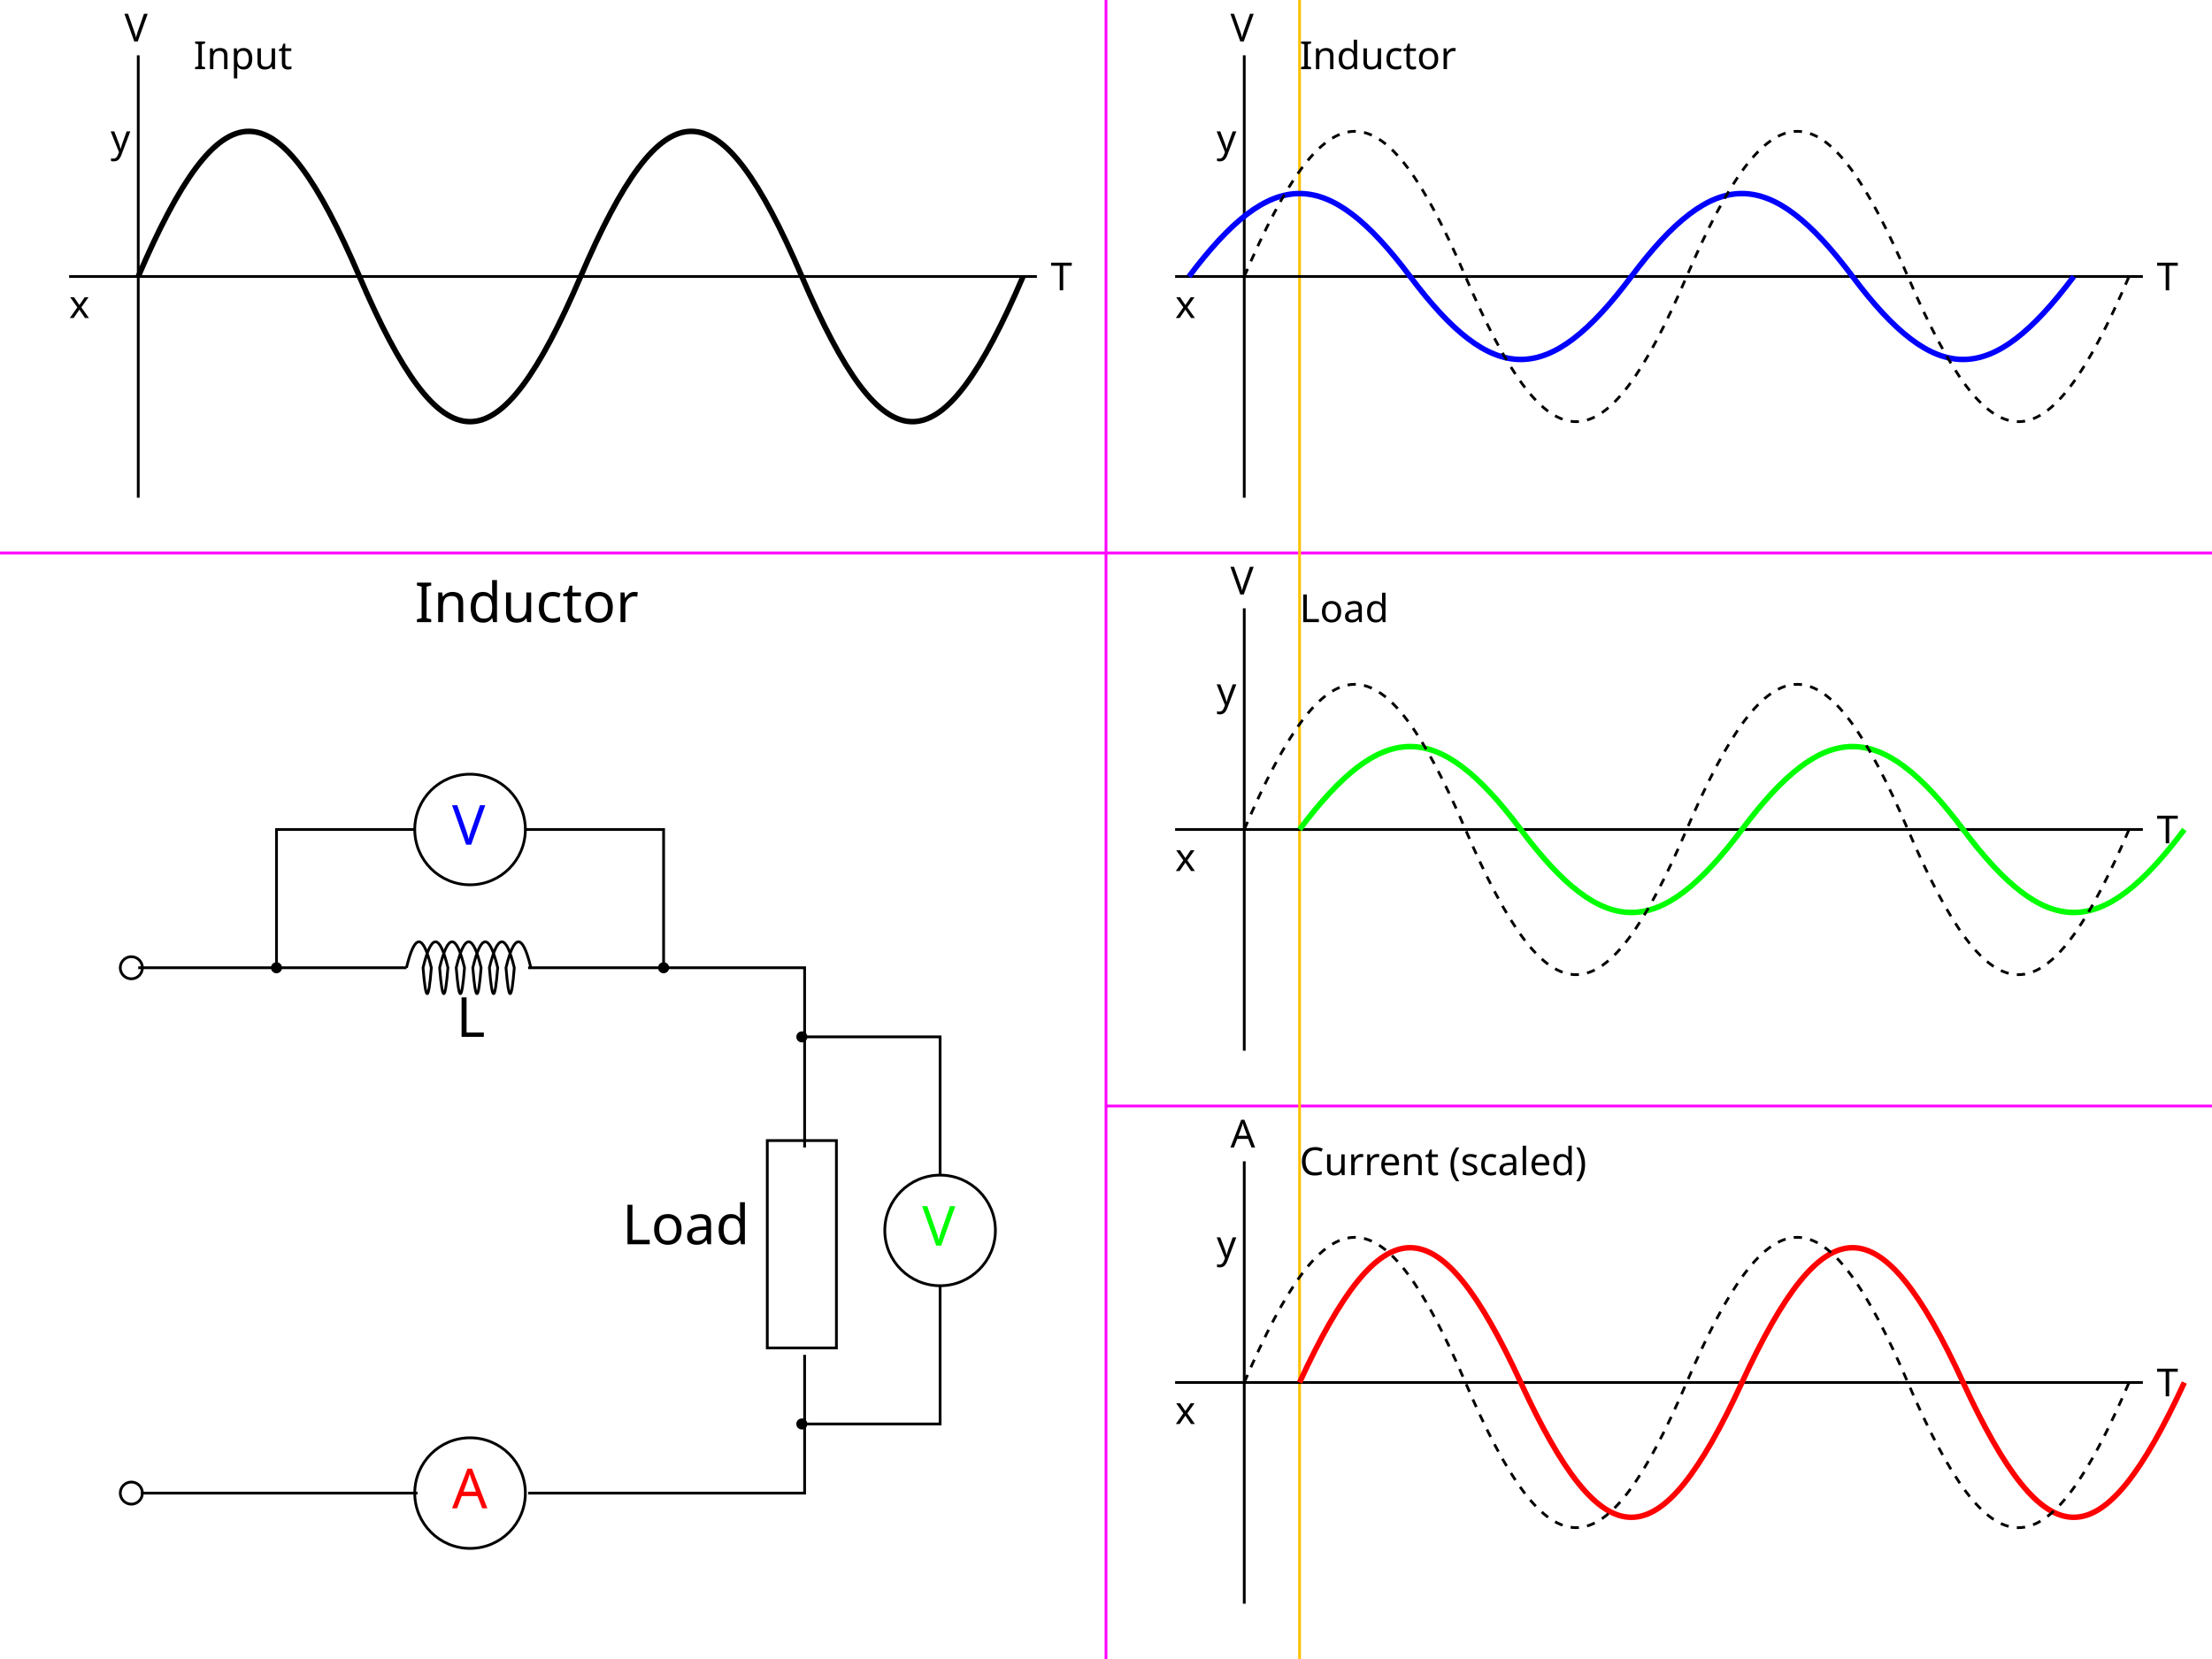
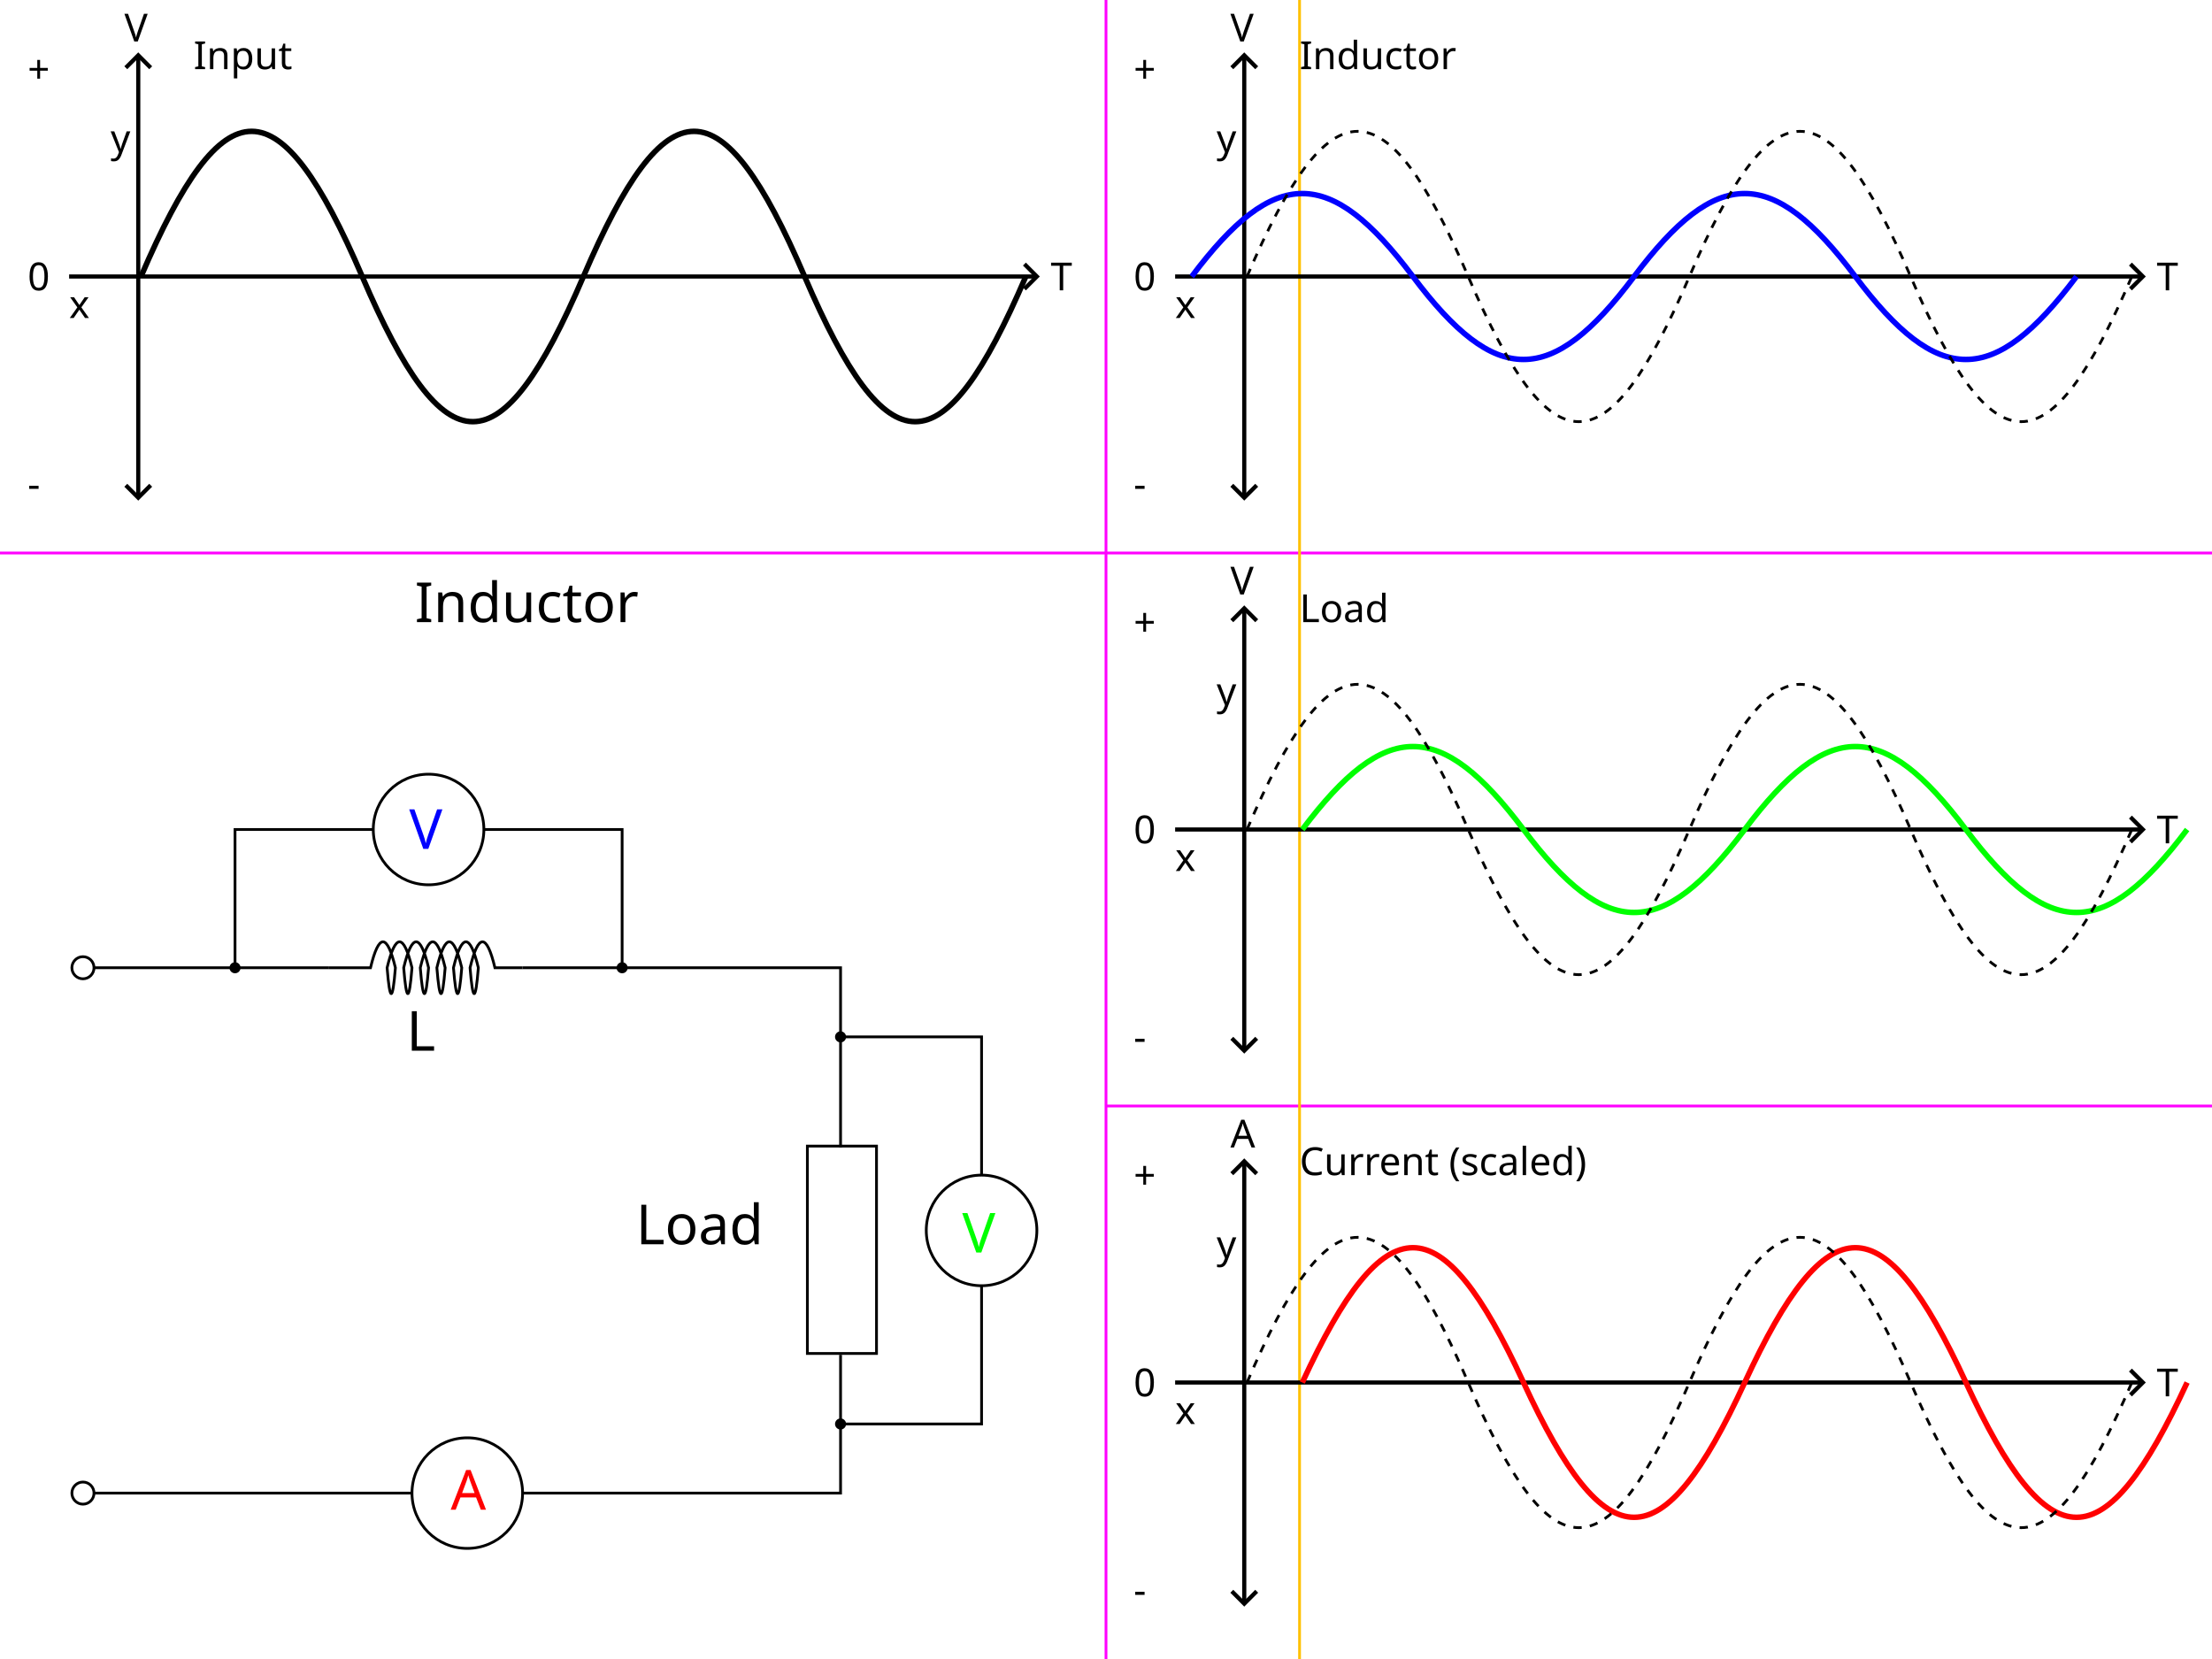
- <svg xmlns="http://www.w3.org/2000/svg" id="svg1" version="1.1" viewBox="0 0 800 600" preserveAspectRatio="xMidYMid" fill-rule="evenodd" width="800" height="600">
+ <svg xmlns="http://www.w3.org/2000/svg" xmlns:xlink="http://www.w3.org/1999/xlink" id="svg1" version="1.1" viewBox="0 0 800 600" width="800" height="600" preserveAspectRatio="xMidYMid" fill-rule="evenodd">
+   <defs>
+     <marker id="arrow_head" style="overflow:visible" viewBox="0 0 4 6" markerWidth="4" markerHeight="6" refX="left" refY="center" orient="auto-start-reverse" preserveAspectRatio="xMidYMid">
+       <path style="fill:none;stroke:context-stroke;stroke-width:1;stroke-linecap:butt" d="M -3,-3 L 0,0 L -3,3" id="path5759">
+             </path>
+     </marker>
+     <circle id="big_contact" cx="0" cy="0" r="4" style="fill:none;fill-opacity:1;stroke:#000000;stroke-width:1;stroke-opacity:1">
+         </circle>
+     <circle id="small_contact" cx="0" cy="0" r="2" style="fill:#000000;">
+         </circle>
+     <circle id="meter" cx="0" cy="0" r="20" style="fill:none;fill-opacity:1;stroke:#000000;stroke-width:1;stroke-opacity:1">
+         </circle>
+     <g id="coordinate_system">
+       <path id="axis_x_line" d="M 25,100 H 375" style="fill:none;fill-opacity:1;stroke:#000000;stroke-width:1.5;stroke-opacity:1;marker-end:url(#arrow_head)">
+             </path>
+       <path id="axis_y_line" d="M 50,20 V 180" style="fill:none;fill-opacity:1;stroke:#000000;stroke-width:1.5;stroke-opacity:1;marker-end:url(#arrow_head);marker-start:url(#arrow_head)">
+             </path>
+       <text id="axis_x_text" x="25" y="115" font-family="Ubuntu" font-size="14" font-weight="norm" fill="#000000">
+         <tspan>x</tspan>
+       </text>
+       <text id="axis_y_text" x="40" y="55" font-family="Ubuntu" font-size="14" font-weight="norm" fill="#000000">
+         <tspan>y</tspan>
+       </text>
+       <text id="axis_x_unit" x="380" y="105" font-family="Ubuntu" font-size="14" font-weight="norm" fill="#000000">
+         <tspan>T</tspan>
+       </text>
+       <text id="zero_value" x="10" y="105" font-family="Ubuntu" font-size="14" font-weight="norm" fill="#000000">
+         <tspan>0</tspan>
+       </text>
+       <text id="plus_value" x="10" y="30" font-family="Ubuntu" font-size="14" font-weight="norm" fill="#000000">
+         <tspan>+</tspan>
+       </text>
+       <text id="minus_value" x="10" y="180" font-family="Ubuntu" font-size="14" font-weight="norm" fill="#000000">
+         <tspan>-</tspan>
+       </text>
+     </g>
+     <path id="reference_wave" d="m 1 0                c 30 -70, 50 -70, 80 0                s 50 70, 80 0                s 50 -70, 80 0                s 50 70, 80 0" style="fill:none;fill-opacity:1;stroke:#000000;stroke-width:1;stroke-opacity:1;stroke-dasharray:3, 3">
+         </path>
+     <g id="circuit_elements">
+       <text id="load_text" x="200" y="200" font-family="Ubuntu" font-size="20" font-weight="norm" fill="#000000">
+         <tspan>Load</tspan>
+       </text>
+       <rect id="load" x="262" y="164.5" width="25" height="75" style="fill:none;fill-opacity:1;stroke:#000000;stroke-width:1;stroke-opacity:1">
+             </rect>
+       <path id="conductors" d="M 4,100 h 85 m 70,0 h 115 v 65                    m 0,75 v 50 h -115 m -40,0 h -115                    M 55,100 v -50 h 50 m 40,0 h 50 v 50                    M 275,125 h 50 v 50 m 0,40 v 50 h -50" style="fill:none;fill-opacity:1;stroke:#000000;stroke-width:1;stroke-opacity:1">
+             </path>
+       <g id="contact_points">
+         <use xlink:href="#big_contact" x="0" y="100" />
+         <use xlink:href="#big_contact" x="0" y="290" />
+         <use xlink:href="#small_contact" x="55" y="100" />
+         <use xlink:href="#small_contact" x="195" y="100" />
+         <use xlink:href="#small_contact" x="274" y="125" />
+         <use xlink:href="#small_contact" x="274" y="265" />
+       </g>
+       <g id="meters">
+         <use xlink:href="#meter" x="125" y="50" />
+         <use xlink:href="#meter" x="325" y="195" />
+         <use xlink:href="#meter" x="139" y="290" />
+         <text id="voltmeter1_letter" x="118" y="57" font-family="Ubuntu" font-size="20" font-weight="norm" fill="#0000ff">
+           <tspan>V</tspan>
+         </text>
+         <text id="voltmeter2_letter" x="318" y="203" font-family="Ubuntu" font-size="20" font-weight="norm" fill="#00ff00">
+           <tspan>V</tspan>
+         </text>
+         <text id="ampermeter_letter" x="133" y="296" font-family="Ubuntu" font-size="20" font-weight="norm" fill="#ff0000">
+           <tspan>A</tspan>
+         </text>
+       </g>
+     </g>
+   </defs>
  <g id="page1">
    <g id="layer1" style="display:inline">
      <rect id="white_background" x="0" y="0" width="800" height="600" fill="white">
            </rect>
      <path id="horiz guide 1" d="M 0,200 H 800" style="fill:none;fill-opacity:1;stroke:#ff00ff;stroke-width:1;stroke-opacity:1">
            </path>
      <path id="horiz guide 2" d="M 400,400 H 800" style="fill:none;fill-opacity:1;stroke:#ff00ff;stroke-width:1;stroke-opacity:1">
            </path>
      <path id="vert guide 1" d="M 400,0 V 600" style="fill:none;fill-opacity:1;stroke:#ff00ff;stroke-width:1;stroke-opacity:1">
            </path>
      <path id="vert guide 2" d="M 470,0 V 600" style="fill:none;fill-opacity:1;stroke:#ffc000;stroke-width:1;stroke-opacity:1">
            </path>
    </g>
    <g id="layer2" style="display:inline">
-       <g id="axis_x">
-         <path id="axis_x_line" d="M 25,100 H 375" style="fill:none;fill-opacity:1;stroke:#000000;stroke-width:1;stroke-opacity:1">
-                 </path>
-         <text id="axis_x_text" x="25" y="115" font-family="Ubuntu" font-size="14" font-weight="norm" fill="#000000">
-           <tspan>x</tspan>
-         </text>
-         <text id="axis_x_unit" x="380" y="105" font-family="Ubuntu" font-size="14" font-weight="norm" fill="#000000">
-           <tspan>T</tspan>
-         </text>
-       </g>
-       <g id="axis_y">
-         <path id="axis_y_line" d="M 50,20 V 180" style="fill:none;fill-opacity:1;stroke:#000000;stroke-width:1;stroke-opacity:1">
-                 </path>
-         <text id="axis_y_text" x="40" y="55" font-family="Ubuntu" font-size="14" font-weight="norm" fill="#000000">
-           <tspan>y</tspan>
-         </text>
-         <text id="axis_y_unit" x="45" y="15" font-family="Ubuntu" font-size="14" font-weight="norm" fill="#000000">
-           <tspan>V</tspan>
-         </text>
-       </g>
+       <use xlink:href="#coordinate_system" x="0" y="0" />
+       <text id="axis_y_unit" x="45" y="15" font-family="Ubuntu" font-size="14" font-weight="norm" fill="#000000">
+         <tspan>V</tspan>
+       </text>
    </g>
    <g id="layer3" style="display:inline">
-       <g id="axis_x">
-         <path id="axis_x_line" d="M 425,100 H 775" style="fill:none;fill-opacity:1;stroke:#000000;stroke-width:1;stroke-opacity:1">
-                 </path>
-         <text id="axis_x_text" x="425" y="115" font-family="Ubuntu" font-size="14" font-weight="norm" fill="#000000">
-           <tspan>x</tspan>
-         </text>
-         <text id="axis_x_unit" x="780" y="105" font-family="Ubuntu" font-size="14" font-weight="norm" fill="#000000">
-           <tspan>T</tspan>
-         </text>
-       </g>
-       <g id="axis_y">
-         <path id="axis_y_line" d="M 450,20 V 180" style="fill:none;fill-opacity:1;stroke:#000000;stroke-width:1;stroke-opacity:1">
-                 </path>
-         <text id="axis_y_text" x="440" y="55" font-family="Ubuntu" font-size="14" font-weight="norm" fill="#000000">
-           <tspan>y</tspan>
-         </text>
-         <text id="axis_y_unit" x="445" y="15" font-family="Ubuntu" font-size="14" font-weight="norm" fill="#000000">
-           <tspan>V</tspan>
-         </text>
-       </g>
+       <use xlink:href="#coordinate_system" x="400" y="0" />
+       <text id="axis_y_unit" x="445" y="15" font-family="Ubuntu" font-size="14" font-weight="norm" fill="#000000">
+         <tspan>V</tspan>
+       </text>
    </g>
    <g id="layer4" style="display:inline">
-       <g id="axis_x">
-         <path id="axis_x_line" d="M 425,300 H 775" style="fill:none;fill-opacity:1;stroke:#000000;stroke-width:1;stroke-opacity:1">
-                 </path>
-         <text id="axis_x_text" x="425" y="315" font-family="Ubuntu" font-size="14" font-weight="norm" fill="#000000">
-           <tspan>x</tspan>
-         </text>
-         <text id="axis_x_unit" x="780" y="305" font-family="Ubuntu" font-size="14" font-weight="norm" fill="#000000">
-           <tspan>T</tspan>
-         </text>
-       </g>
-       <g id="axis_y">
-         <path id="axis_y_line" d="M 450,220 V 380" style="fill:none;fill-opacity:1;stroke:#000000;stroke-width:1;stroke-opacity:1">
-                 </path>
-         <text id="axis_y_text" x="440" y="255" font-family="Ubuntu" font-size="14" font-weight="norm" fill="#000000">
-           <tspan>y</tspan>
-         </text>
-         <text id="axis_y_unit" x="445" y="215" font-family="Ubuntu" font-size="14" font-weight="norm" fill="#000000">
-           <tspan>V</tspan>
-         </text>
-       </g>
+       <use xlink:href="#coordinate_system" x="400" y="200" />
+       <text id="axis_y_unit" x="445" y="215" font-family="Ubuntu" font-size="14" font-weight="norm" fill="#000000">
+         <tspan>V</tspan>
+       </text>
    </g>
    <g id="layer5" style="display:inline">
-       <g id="axis_x">
-         <path id="axis_x_line" d="M 425,500 H 775" style="fill:none;fill-opacity:1;stroke:#000000;stroke-width:1;stroke-opacity:1">
-                 </path>
-         <text id="axis_x_text" x="425" y="515" font-family="Ubuntu" font-size="14" font-weight="norm" fill="#000000">
-           <tspan>x</tspan>
-         </text>
-         <text id="axis_x_unit" x="780" y="505" font-family="Ubuntu" font-size="14" font-weight="norm" fill="#000000">
-           <tspan>T</tspan>
-         </text>
-       </g>
-       <g id="axis_y">
-         <path id="axis_y_line" d="M 450,420 V 580" style="fill:none;fill-opacity:1;stroke:#000000;stroke-width:1;stroke-opacity:1">
-                 </path>
-         <text id="axis_y_text" x="440" y="455" font-family="Ubuntu" font-size="14" font-weight="norm" fill="#000000">
-           <tspan>y</tspan>
-         </text>
-         <text id="axis_y_unit" x="445" y="415" font-family="Ubuntu" font-size="14" font-weight="norm" fill="#000000">
-           <tspan>A</tspan>
-         </text>
-       </g>
+       <use xlink:href="#coordinate_system" x="400" y="400" />
+       <text id="axis_y_unit" x="445" y="415" font-family="Ubuntu" font-size="14" font-weight="norm" fill="#000000">
+         <tspan>A</tspan>
+       </text>
    </g>
    <g id="layer6" style="display:inline">
      <text id="voltage_text" x="70" y="25" font-family="Ubuntu" font-size="14" font-weight="norm" fill="#000000">
        <tspan>Input</tspan>
      </text>
-       <path id="voltage_line" d="M 50 100                    c 30 -70, 50 -70, 80 0                    s 50 70, 80 0                    s 50 -70, 80 0                    s 50 70, 80 0" style="fill:none;fill-opacity:1;stroke:#000000;stroke-width:2;stroke-opacity:1">
+       <path id="voltage_wave" d="M 51,100                    c 30 -70, 50 -70, 80 0                    s 50 70, 80 0                    s 50 -70, 80 0                    s 50 70, 80 0" style="fill:none;fill-opacity:1;stroke:#000000;stroke-width:2;stroke-opacity:1">
            </path>
    </g>
    <g id="layer7" style="display:inline">
      <text id="voltage_text" x="470" y="25" font-family="Ubuntu" font-size="14" font-weight="norm" fill="#000000">
        <tspan>Inductor</tspan>
      </text>
-       <path id="voltage_line" d="M 430 100                    c 30 -40, 50 -40, 80 0                    s 50 40, 80 0                    s 50 -40, 80 0                    s 50 40, 80 0" style="fill:none;fill-opacity:1;stroke:#0000ff;stroke-width:2;stroke-opacity:1">
+       <path id="voltage_wave" d="M 431,100                    c 30 -40, 50 -40, 80 0                    s 50 40, 80 0                    s 50 -40, 80 0                    s 50 40, 80 0" style="fill:none;fill-opacity:1;stroke:#0000ff;stroke-width:2;stroke-opacity:1">
            </path>
-       <path id="reference_wave" d="M 450 100                    c 30 -70, 50 -70, 80 0                    s 50 70, 80 0                    s 50 -70, 80 0                    s 50 70, 80 0" style="fill:none;fill-opacity:1;stroke:#000000;stroke-width:1;stroke-opacity:1;stroke-dasharray:3, 3">
-             </path>
+       <use xlink:href="#reference_wave" x="450" y="100" />
    </g>
    <g id="layer8" style="display:inline">
      <text id="voltage_text" x="470" y="225" font-family="Ubuntu" font-size="14" font-weight="norm" fill="#000000">
        <tspan>Load</tspan>
      </text>
-       <path id="voltage_line" d="M 470 300                    c 30 -40, 50 -40, 80 0                    s 50 40, 80 0                    s 50 -40, 80 0                    s 50 40, 80 0" style="fill:none;fill-opacity:1;stroke:#00ff00;stroke-width:2;stroke-opacity:1">
+       <path id="voltage_wave" d="M 471,300                    c 30 -40, 50 -40, 80 0                    s 50 40, 80 0                    s 50 -40, 80 0                    s 50 40, 80 0" style="fill:none;fill-opacity:1;stroke:#00ff00;stroke-width:2;stroke-opacity:1">
            </path>
-       <path id="reference_wave" d="M 450 300                    c 30 -70, 50 -70, 80 0                    s 50 70, 80 0                    s 50 -70, 80 0                    s 50 70, 80 0" style="fill:none;fill-opacity:1;stroke:#000000;stroke-width:1;stroke-opacity:1;stroke-dasharray:3, 3">
-             </path>
+       <use xlink:href="#reference_wave" x="450" y="300" />
    </g>
    <g id="layer9" style="display:inline">
-       <text id="voltage_text" x="470" y="425" font-family="Ubuntu" font-size="14" font-weight="norm" fill="#000000">
+       <text id="current_text" x="470" y="425" font-family="Ubuntu" font-size="14" font-weight="norm" fill="#000000">
        <tspan>Current (scaled)</tspan>
      </text>
-       <path id="current" d="M 470 500                    c 30 -65, 50 -65, 80 0                    s 50 65, 80 0                    s 50 -65, 80 0                    s 50 65, 80 0" style="fill:none;fill-opacity:1;stroke:#ff0000;stroke-width:2;stroke-opacity:1">
+       <path id="current_wave" d="M 471,500                    c 30 -65, 50 -65, 80 0                    s 50 65, 80 0                    s 50 -65, 80 0                    s 50 65, 80 0" style="fill:none;fill-opacity:1;stroke:#ff0000;stroke-width:2;stroke-opacity:1">
            </path>
-       <path id="reference_wave" d="M 450 500                    c 30 -70, 50 -70, 80 0                    s 50 70, 80 0                    s 50 -70, 80 0                    s 50 70, 80 0" style="fill:none;fill-opacity:1;stroke:#000000;stroke-width:1;stroke-opacity:1;stroke-dasharray:3, 3">
-             </path>
+       <use xlink:href="#reference_wave" x="450" y="500" />
    </g>
    <g id="layer10" style="display:inline">
+       <use xlink:href="#circuit_elements" x="30" y="250" />
      <text id="circuit_text" x="150" y="225" font-family="Ubuntu" font-size="20" font-weight="norm" fill="#000000">
        <tspan>Inductor</tspan>
      </text>
-       <g id="circuit_elements">
-         <path id="symbol" d="M 147,350                        c 3 -12.5, 6 -12.5, 9 0                        c -1 12.5, -2 12.5, -3 0                        c 3 -12.5, 6 -12.5, 9 0                        c -1 12.5, -2 12.5, -3 0                        c 3 -12.5, 6 -12.5, 9 0                        c -1 12.5, -2 12.5, -3 0                        c 3 -12.5, 6 -12.5, 9 0                        c -1 12.5, -2 12.5, -3 0                        c 3 -12.5, 6 -12.5, 9 0                        c -1 12.5, -2 12.5, -3 0                        c 3 -12.5, 6 -12.5, 9 0                        c -1 12.5, -2 12.5, -3 0                        c 3 -12.5, 6 -12.5, 9 0" style="fill:none;fill-opacity:1;stroke:#000000;stroke-width:1;stroke-opacity:1">
-                 </path>
-         <text id="symbol_text" x="165" y="375" font-family="Ubuntu" font-size="20" font-weight="norm" fill="#000000">
-           <tspan>L</tspan>
-         </text>
-         <rect id="load" x="277.5" y="412.5" width="25" height="75" style="fill:none;fill-opacity:1;stroke:#000000;stroke-width:1;stroke-opacity:1">
-                 </rect>
-         <text id="load_text" x="225" y="450" font-family="Ubuntu" font-size="20" font-weight="norm" fill="#000000">
-           <tspan>Load</tspan>
-         </text>
-         <path id="lines" d="M 50,350                        h 97 m 44,0 h 100 v 65 m 0,75                        v 50 h -100 m -40,0 h -100                        M 100,350                        v -50 h 50 m 40,0 h 50 v 50                        M 290,375                        h 50 v 50 m 0,40 v 50 h -50" style="fill:none;fill-opacity:1;stroke:#000000;stroke-width:1;stroke-opacity:1">
-                 </path>
-         <g id="points">
-           <circle cx="47.5" cy="350" r="4" style="fill:none;fill-opacity:1;stroke:#000000;stroke-width:1;stroke-opacity:1">
-                     </circle>
-           <circle cx="47.5" cy="540" r="4" style="fill:none;fill-opacity:1;stroke:#000000;stroke-width:1;stroke-opacity:1">
-                     </circle>
-           <circle cx="100" cy="350" r="2" style="fill:#000000;">
-                     </circle>
-           <circle cx="240" cy="350" r="2" style="fill:#000000;">
-                     </circle>
-           <circle cx="290" cy="375" r="2" style="fill:#000000;">
-                     </circle>
-           <circle cx="290" cy="515" r="2" style="fill:#000000;">
-                     </circle>
-         </g>
-         <g id="meters">
-           <circle id="voltmeter1" cx="170" cy="300" r="20" style="fill:none;fill-opacity:1;stroke:#000000;stroke-width:1;stroke-opacity:1">
-                     </circle>
-           <circle id="voltmeter2" cx="340" cy="445" r="20" style="fill:none;fill-opacity:1;stroke:#000000;stroke-width:1;stroke-opacity:1">
-                     </circle>
-           <circle id="ampermeter" cx="170" cy="540" r="20" style="fill:none;fill-opacity:1;stroke:#000000;stroke-width:1;stroke-opacity:1">
-                     </circle>
-           <text id="voltmeter1_text" x="163.5" y="305.5" font-family="Ubuntu" font-size="20" font-weight="norm" fill="#0000ff">
-             <tspan>V</tspan>
-           </text>
-           <text id="voltmeter2_text" x="333.5" y="450.5" font-family="Ubuntu" font-size="20" font-weight="norm" fill="#00ff00">
-             <tspan>V</tspan>
-           </text>
-           <text id="ampermeter_text" x="163.5" y="545.5" font-family="Ubuntu" font-size="20" font-weight="norm" fill="#ff0000">
-             <tspan>A</tspan>
-           </text>
-         </g>
-       </g>
+       <path id="symbol" d="M 119,350 h 15                    c 3 -12.5, 6 -12.5, 9 0                    c -1 12.5, -2 12.5, -3 0                    c 3 -12.5, 6 -12.5, 9 0                    c -1 12.5, -2 12.5, -3 0                    c 3 -12.5, 6 -12.5, 9 0                    c -1 12.5, -2 12.5, -3 0                    c 3 -12.5, 6 -12.5, 9 0                    c -1 12.5, -2 12.5, -3 0                    c 3 -12.5, 6 -12.5, 9 0                    c -1 12.5, -2 12.5, -3 0                    c 3 -12.5, 6 -12.5, 9 0                    c -1 12.5, -2 12.5, -3 0                    c 3 -12.5, 6 -12.5, 9 0                    h 10" style="fill:none;fill-opacity:1;stroke:#000000;stroke-width:1;stroke-opacity:1">
+             </path>
+       <text id="symbol_letter" x="147" y="380" font-family="Ubuntu" font-size="20" font-weight="norm" fill="#000000">
+         <tspan>L</tspan>
+       </text>
    </g>
  </g>
</svg>
